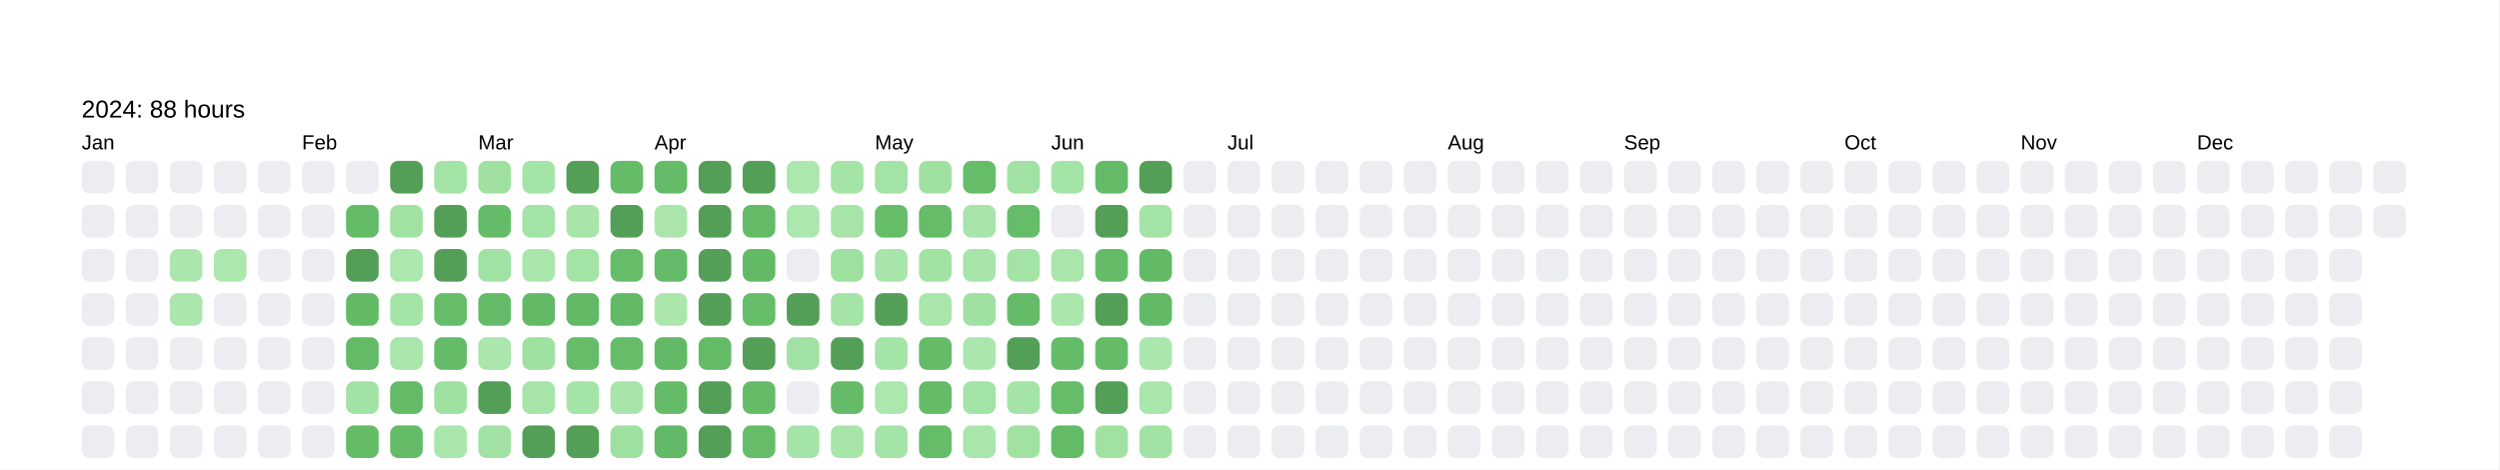
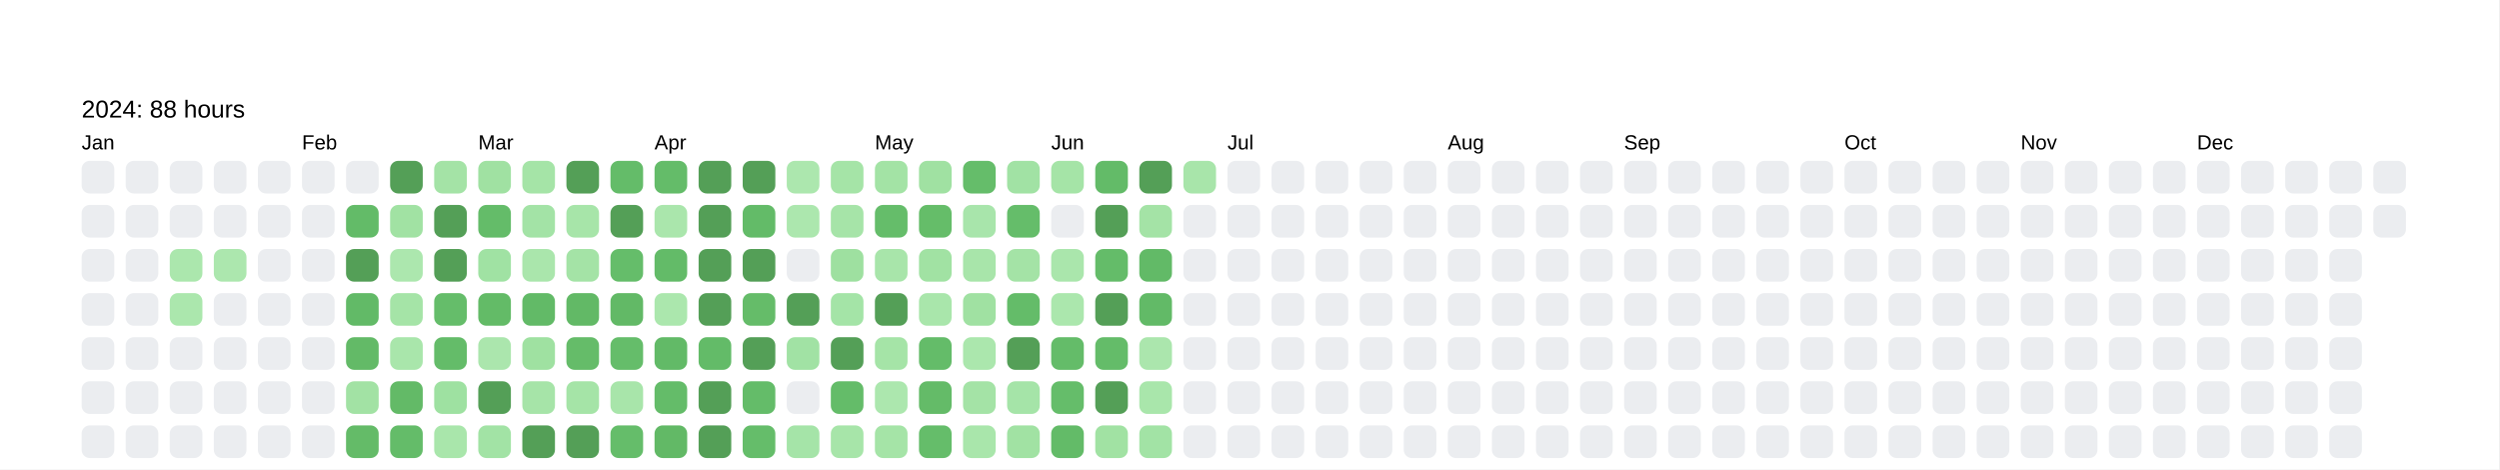
<svg xmlns="http://www.w3.org/2000/svg" baseProfile="full" height="57.5mm" version="1.1" viewBox="0,0,306.2,57.5" width="306.2mm">
  <defs />
  <rect fill="#FFFFFF" height="57.5" width="306.2" x="0" y="0" />
  <text fill="#000000" style="font-size:6px; font-family:Arial; font-weight:bold;" x="10" y="10" />
  <text fill="#000000" style="font-size:3px; font-family:Arial;" x="10" y="14.4">2024: 88 hours</text>
  <text fill="#000000" style="font-size:2.5px; font-family:Arial" x="10" y="18.3">Jan</text>
  <rect fill="#EBEDF0" height="4" rx="1" ry="1" width="4" x="10" y="19.7" />
  <rect fill="#EBEDF0" height="4" rx="1" ry="1" width="4" x="10" y="25.1" />
  <rect fill="#EBEDF0" height="4" rx="1" ry="1" width="4" x="10" y="30.5" />
  <rect fill="#EBEDF0" height="4" rx="1" ry="1" width="4" x="10" y="35.9" />
  <rect fill="#EBEDF0" height="4" rx="1" ry="1" width="4" x="10" y="41.3" />
  <rect fill="#EBEDF0" height="4" rx="1" ry="1" width="4" x="10" y="46.7" />
  <rect fill="#EBEDF0" height="4" rx="1" ry="1" width="4" x="10" y="52.1" />
  <rect fill="#EBEDF0" height="4" rx="1" ry="1" width="4" x="15.4" y="19.7" />
  <rect fill="#EBEDF0" height="4" rx="1" ry="1" width="4" x="15.4" y="25.1" />
  <rect fill="#EBEDF0" height="4" rx="1" ry="1" width="4" x="15.4" y="30.5" />
  <rect fill="#EBEDF0" height="4" rx="1" ry="1" width="4" x="15.4" y="35.9" />
  <rect fill="#EBEDF0" height="4" rx="1" ry="1" width="4" x="15.4" y="41.3" />
  <rect fill="#EBEDF0" height="4" rx="1" ry="1" width="4" x="15.4" y="46.7" />
  <rect fill="#EBEDF0" height="4" rx="1" ry="1" width="4" x="15.4" y="52.1" />
  <rect fill="#EBEDF0" height="4" rx="1" ry="1" width="4" x="20.8" y="19.7" />
  <rect fill="#EBEDF0" height="4" rx="1" ry="1" width="4" x="20.8" y="25.1" />
  <rect fill="#abe7ad" height="4" rx="1" ry="1" width="4" x="20.8" y="30.5" />
  <rect fill="#abe7ad" height="4" rx="1" ry="1" width="4" x="20.8" y="35.9" />
  <rect fill="#EBEDF0" height="4" rx="1" ry="1" width="4" x="20.8" y="41.3" />
  <rect fill="#EBEDF0" height="4" rx="1" ry="1" width="4" x="20.8" y="46.7" />
  <rect fill="#EBEDF0" height="4" rx="1" ry="1" width="4" x="20.8" y="52.1" />
  <rect fill="#EBEDF0" height="4" rx="1" ry="1" width="4" x="26.2" y="19.7" />
  <rect fill="#EBEDF0" height="4" rx="1" ry="1" width="4" x="26.2" y="25.1" />
  <rect fill="#ace7ae" height="4" rx="1" ry="1" width="4" x="26.2" y="30.5" />
  <rect fill="#EBEDF0" height="4" rx="1" ry="1" width="4" x="26.2" y="35.9" />
  <rect fill="#EBEDF0" height="4" rx="1" ry="1" width="4" x="26.2" y="41.3" />
  <rect fill="#EBEDF0" height="4" rx="1" ry="1" width="4" x="26.2" y="46.7" />
  <rect fill="#EBEDF0" height="4" rx="1" ry="1" width="4" x="26.2" y="52.1" />
  <rect fill="#EBEDF0" height="4" rx="1" ry="1" width="4" x="31.6" y="19.7" />
  <rect fill="#EBEDF0" height="4" rx="1" ry="1" width="4" x="31.6" y="25.1" />
  <rect fill="#EBEDF0" height="4" rx="1" ry="1" width="4" x="31.6" y="30.5" />
  <rect fill="#EBEDF0" height="4" rx="1" ry="1" width="4" x="31.6" y="35.9" />
  <rect fill="#EBEDF0" height="4" rx="1" ry="1" width="4" x="31.6" y="41.3" />
  <rect fill="#EBEDF0" height="4" rx="1" ry="1" width="4" x="31.6" y="46.7" />
  <rect fill="#EBEDF0" height="4" rx="1" ry="1" width="4" x="31.6" y="52.1" />
  <text fill="#000000" style="font-size:2.5px; font-family:Arial" x="37.0" y="18.3">Feb</text>
  <rect fill="#EBEDF0" height="4" rx="1" ry="1" width="4" x="37.0" y="19.7" />
  <rect fill="#EBEDF0" height="4" rx="1" ry="1" width="4" x="37.0" y="25.1" />
  <rect fill="#EBEDF0" height="4" rx="1" ry="1" width="4" x="37.0" y="30.5" />
  <rect fill="#EBEDF0" height="4" rx="1" ry="1" width="4" x="37.0" y="35.9" />
  <rect fill="#EBEDF0" height="4" rx="1" ry="1" width="4" x="37.0" y="41.3" />
  <rect fill="#EBEDF0" height="4" rx="1" ry="1" width="4" x="37.0" y="46.7" />
  <rect fill="#EBEDF0" height="4" rx="1" ry="1" width="4" x="37.0" y="52.1" />
  <rect fill="#EBEDF0" height="4" rx="1" ry="1" width="4" x="42.4" y="19.7" />
  <rect fill="#63bb68" height="4" rx="1" ry="1" width="4" x="42.4" y="25.1" />
  <rect fill="#549F57" height="4" rx="1" ry="1" width="4" x="42.4" y="30.5" />
  <rect fill="#62ba67" height="4" rx="1" ry="1" width="4" x="42.4" y="35.9" />
  <rect fill="#63ba67" height="4" rx="1" ry="1" width="4" x="42.4" y="41.3" />
  <rect fill="#a2e2a4" height="4" rx="1" ry="1" width="4" x="42.4" y="46.7" />
  <rect fill="#64bb68" height="4" rx="1" ry="1" width="4" x="42.4" y="52.1" />
  <rect fill="#549F57" height="4" rx="1" ry="1" width="4" x="47.8" y="19.7" />
  <rect fill="#a1e2a3" height="4" rx="1" ry="1" width="4" x="47.8" y="25.1" />
  <rect fill="#ace7ae" height="4" rx="1" ry="1" width="4" x="47.8" y="30.5" />
  <rect fill="#a5e4a7" height="4" rx="1" ry="1" width="4" x="47.8" y="35.9" />
  <rect fill="#a9e6ab" height="4" rx="1" ry="1" width="4" x="47.8" y="41.3" />
  <rect fill="#63ba67" height="4" rx="1" ry="1" width="4" x="47.8" y="46.7" />
  <rect fill="#64bc69" height="4" rx="1" ry="1" width="4" x="47.8" y="52.1" />
  <rect fill="#a4e3a6" height="4" rx="1" ry="1" width="4" x="53.2" y="19.7" />
  <rect fill="#549F57" height="4" rx="1" ry="1" width="4" x="53.2" y="25.1" />
  <rect fill="#549F57" height="4" rx="1" ry="1" width="4" x="53.2" y="30.5" />
  <rect fill="#65bd6a" height="4" rx="1" ry="1" width="4" x="53.2" y="35.9" />
  <rect fill="#64bc69" height="4" rx="1" ry="1" width="4" x="53.2" y="41.3" />
  <rect fill="#9ee1a1" height="4" rx="1" ry="1" width="4" x="53.2" y="46.7" />
  <rect fill="#a9e6ab" height="4" rx="1" ry="1" width="4" x="53.2" y="52.1" />
  <text fill="#000000" style="font-size:2.5px; font-family:Arial" x="58.6" y="18.3">Mar</text>
  <rect fill="#a0e1a2" height="4" rx="1" ry="1" width="4" x="58.6" y="19.7" />
  <rect fill="#64bc69" height="4" rx="1" ry="1" width="4" x="58.6" y="25.1" />
  <rect fill="#a0e2a3" height="4" rx="1" ry="1" width="4" x="58.6" y="30.5" />
  <rect fill="#63bb67" height="4" rx="1" ry="1" width="4" x="58.6" y="35.9" />
  <rect fill="#abe6ad" height="4" rx="1" ry="1" width="4" x="58.6" y="41.3" />
  <rect fill="#549F57" height="4" rx="1" ry="1" width="4" x="58.6" y="46.7" />
  <rect fill="#a2e3a5" height="4" rx="1" ry="1" width="4" x="58.6" y="52.1" />
  <rect fill="#a5e4a7" height="4" rx="1" ry="1" width="4" x="64" y="19.7" />
  <rect fill="#a3e3a6" height="4" rx="1" ry="1" width="4" x="64" y="25.1" />
  <rect fill="#aae6ac" height="4" rx="1" ry="1" width="4" x="64" y="30.5" />
  <rect fill="#62ba67" height="4" rx="1" ry="1" width="4" x="64" y="35.9" />
  <rect fill="#9fe1a1" height="4" rx="1" ry="1" width="4" x="64" y="41.3" />
  <rect fill="#a6e4a8" height="4" rx="1" ry="1" width="4" x="64" y="46.7" />
  <rect fill="#549F57" height="4" rx="1" ry="1" width="4" x="64" y="52.1" />
  <rect fill="#549F57" height="4" rx="1" ry="1" width="4" x="69.4" y="19.7" />
  <rect fill="#a7e5a9" height="4" rx="1" ry="1" width="4" x="69.4" y="25.1" />
  <rect fill="#a4e3a6" height="4" rx="1" ry="1" width="4" x="69.4" y="30.5" />
  <rect fill="#62b966" height="4" rx="1" ry="1" width="4" x="69.4" y="35.9" />
  <rect fill="#65bc69" height="4" rx="1" ry="1" width="4" x="69.4" y="41.3" />
  <rect fill="#a5e4a7" height="4" rx="1" ry="1" width="4" x="69.4" y="46.7" />
  <rect fill="#549F57" height="4" rx="1" ry="1" width="4" x="69.4" y="52.1" />
  <rect fill="#64bc69" height="4" rx="1" ry="1" width="4" x="74.8" y="19.7" />
  <rect fill="#549F57" height="4" rx="1" ry="1" width="4" x="74.8" y="25.1" />
  <rect fill="#65bd6a" height="4" rx="1" ry="1" width="4" x="74.8" y="30.5" />
  <rect fill="#62b966" height="4" rx="1" ry="1" width="4" x="74.8" y="35.9" />
  <rect fill="#65bd6a" height="4" rx="1" ry="1" width="4" x="74.8" y="41.3" />
  <rect fill="#a8e5aa" height="4" rx="1" ry="1" width="4" x="74.8" y="46.7" />
-   <rect fill="#9ee0a0" height="4" rx="1" ry="1" width="4" x="74.8" y="52.1" />
+   <rect fill="#65bd6a" height="4" rx="1" ry="1" width="4" x="74.8" y="52.1" />
  <text fill="#000000" style="font-size:2.5px; font-family:Arial" x="80.2" y="18.3">Apr</text>
  <rect fill="#64bc69" height="4" rx="1" ry="1" width="4" x="80.2" y="19.7" />
  <rect fill="#aae6ac" height="4" rx="1" ry="1" width="4" x="80.2" y="25.1" />
  <rect fill="#63bb68" height="4" rx="1" ry="1" width="4" x="80.2" y="30.5" />
  <rect fill="#abe7ad" height="4" rx="1" ry="1" width="4" x="80.2" y="35.9" />
  <rect fill="#62ba67" height="4" rx="1" ry="1" width="4" x="80.2" y="41.3" />
  <rect fill="#64bc69" height="4" rx="1" ry="1" width="4" x="80.2" y="46.7" />
  <rect fill="#62b966" height="4" rx="1" ry="1" width="4" x="80.2" y="52.1" />
  <rect fill="#549F57" height="4" rx="1" ry="1" width="4" x="85.6" y="19.7" />
  <rect fill="#549F57" height="4" rx="1" ry="1" width="4" x="85.6" y="25.1" />
  <rect fill="#549F57" height="4" rx="1" ry="1" width="4" x="85.6" y="30.5" />
  <rect fill="#549F57" height="4" rx="1" ry="1" width="4" x="85.6" y="35.9" />
  <rect fill="#63bb68" height="4" rx="1" ry="1" width="4" x="85.6" y="41.3" />
  <rect fill="#549F57" height="4" rx="1" ry="1" width="4" x="85.6" y="46.7" />
  <rect fill="#549F57" height="4" rx="1" ry="1" width="4" x="85.6" y="52.1" />
  <rect fill="#549F57" height="4" rx="1" ry="1" width="4" x="91" y="19.7" />
  <rect fill="#63bb68" height="4" rx="1" ry="1" width="4" x="91" y="25.1" />
-   <rect fill="#62b966" height="4" rx="1" ry="1" width="4" x="91" y="30.5" />
+   <rect fill="#549F57" height="4" rx="1" ry="1" width="4" x="91" y="30.5" />
  <rect fill="#65bc69" height="4" rx="1" ry="1" width="4" x="91" y="35.9" />
  <rect fill="#549F57" height="4" rx="1" ry="1" width="4" x="91" y="41.3" />
  <rect fill="#64bc69" height="4" rx="1" ry="1" width="4" x="91" y="46.7" />
  <rect fill="#65bd6a" height="4" rx="1" ry="1" width="4" x="91" y="52.1" />
  <rect fill="#ace7ae" height="4" rx="1" ry="1" width="4" x="96.4" y="19.7" />
  <rect fill="#ace7ae" height="4" rx="1" ry="1" width="4" x="96.4" y="25.1" />
  <rect fill="#EBEDF0" height="4" rx="1" ry="1" width="4" x="96.4" y="30.5" />
  <rect fill="#549F57" height="4" rx="1" ry="1" width="4" x="96.4" y="35.9" />
  <rect fill="#a1e2a4" height="4" rx="1" ry="1" width="4" x="96.4" y="41.3" />
  <rect fill="#EBEDF0" height="4" rx="1" ry="1" width="4" x="96.4" y="46.7" />
  <rect fill="#a5e4a8" height="4" rx="1" ry="1" width="4" x="96.4" y="52.1" />
  <rect fill="#a5e4a7" height="4" rx="1" ry="1" width="4" x="101.8" y="19.7" />
  <rect fill="#a6e4a8" height="4" rx="1" ry="1" width="4" x="101.8" y="25.1" />
  <rect fill="#9ee0a0" height="4" rx="1" ry="1" width="4" x="101.8" y="30.5" />
  <rect fill="#a4e4a7" height="4" rx="1" ry="1" width="4" x="101.8" y="35.9" />
  <rect fill="#549F57" height="4" rx="1" ry="1" width="4" x="101.8" y="41.3" />
  <rect fill="#64bc69" height="4" rx="1" ry="1" width="4" x="101.8" y="46.7" />
  <rect fill="#a7e5a9" height="4" rx="1" ry="1" width="4" x="101.8" y="52.1" />
  <text fill="#000000" style="font-size:2.5px; font-family:Arial" x="107.2" y="18.3">May</text>
  <rect fill="#a3e3a5" height="4" rx="1" ry="1" width="4" x="107.2" y="19.7" />
  <rect fill="#65bd6a" height="4" rx="1" ry="1" width="4" x="107.2" y="25.1" />
  <rect fill="#a8e5aa" height="4" rx="1" ry="1" width="4" x="107.2" y="30.5" />
  <rect fill="#549F57" height="4" rx="1" ry="1" width="4" x="107.2" y="35.9" />
  <rect fill="#a5e4a7" height="4" rx="1" ry="1" width="4" x="107.2" y="41.3" />
  <rect fill="#ace7ae" height="4" rx="1" ry="1" width="4" x="107.2" y="46.7" />
  <rect fill="#a5e4a7" height="4" rx="1" ry="1" width="4" x="107.2" y="52.1" />
  <rect fill="#a0e1a2" height="4" rx="1" ry="1" width="4" x="112.6" y="19.7" />
  <rect fill="#65bd69" height="4" rx="1" ry="1" width="4" x="112.6" y="25.1" />
  <rect fill="#a1e2a3" height="4" rx="1" ry="1" width="4" x="112.6" y="30.5" />
  <rect fill="#a9e6ab" height="4" rx="1" ry="1" width="4" x="112.6" y="35.9" />
  <rect fill="#64bc69" height="4" rx="1" ry="1" width="4" x="112.6" y="41.3" />
  <rect fill="#64bb68" height="4" rx="1" ry="1" width="4" x="112.6" y="46.7" />
  <rect fill="#65bd6a" height="4" rx="1" ry="1" width="4" x="112.6" y="52.1" />
  <rect fill="#65bd6a" height="4" rx="1" ry="1" width="4" x="118" y="19.7" />
  <rect fill="#a8e5ab" height="4" rx="1" ry="1" width="4" x="118" y="25.1" />
  <rect fill="#a8e5aa" height="4" rx="1" ry="1" width="4" x="118" y="30.5" />
  <rect fill="#a0e1a2" height="4" rx="1" ry="1" width="4" x="118" y="35.9" />
  <rect fill="#abe7ad" height="4" rx="1" ry="1" width="4" x="118" y="41.3" />
  <rect fill="#a4e3a6" height="4" rx="1" ry="1" width="4" x="118" y="46.7" />
  <rect fill="#a9e6ab" height="4" rx="1" ry="1" width="4" x="118" y="52.1" />
  <rect fill="#a1e2a4" height="4" rx="1" ry="1" width="4" x="123.4" y="19.7" />
  <rect fill="#65bd6a" height="4" rx="1" ry="1" width="4" x="123.4" y="25.1" />
  <rect fill="#a4e3a6" height="4" rx="1" ry="1" width="4" x="123.4" y="30.5" />
  <rect fill="#64bc69" height="4" rx="1" ry="1" width="4" x="123.4" y="35.9" />
  <rect fill="#549F57" height="4" rx="1" ry="1" width="4" x="123.4" y="41.3" />
  <rect fill="#a5e4a8" height="4" rx="1" ry="1" width="4" x="123.4" y="46.7" />
  <rect fill="#a1e2a3" height="4" rx="1" ry="1" width="4" x="123.4" y="52.1" />
  <text fill="#000000" style="font-size:2.5px; font-family:Arial" x="128.8" y="18.3">Jun</text>
  <rect fill="#a5e4a7" height="4" rx="1" ry="1" width="4" x="128.8" y="19.7" />
  <rect fill="#EBEDF0" height="4" rx="1" ry="1" width="4" x="128.8" y="25.1" />
  <rect fill="#aae6ac" height="4" rx="1" ry="1" width="4" x="128.8" y="30.5" />
  <rect fill="#abe7ad" height="4" rx="1" ry="1" width="4" x="128.8" y="35.9" />
  <rect fill="#64bc69" height="4" rx="1" ry="1" width="4" x="128.8" y="41.3" />
  <rect fill="#65bd6a" height="4" rx="1" ry="1" width="4" x="128.8" y="46.7" />
  <rect fill="#63bb68" height="4" rx="1" ry="1" width="4" x="128.8" y="52.1" />
  <rect fill="#63bb68" height="4" rx="1" ry="1" width="4" x="134.2" y="19.7" />
  <rect fill="#549F57" height="4" rx="1" ry="1" width="4" x="134.2" y="25.1" />
  <rect fill="#64bc69" height="4" rx="1" ry="1" width="4" x="134.2" y="30.5" />
  <rect fill="#549F57" height="4" rx="1" ry="1" width="4" x="134.2" y="35.9" />
  <rect fill="#64bc69" height="4" rx="1" ry="1" width="4" x="134.2" y="41.3" />
  <rect fill="#549F57" height="4" rx="1" ry="1" width="4" x="134.2" y="46.7" />
  <rect fill="#a1e2a3" height="4" rx="1" ry="1" width="4" x="134.2" y="52.1" />
  <rect fill="#549F57" height="4" rx="1" ry="1" width="4" x="139.6" y="19.7" />
  <rect fill="#a4e3a6" height="4" rx="1" ry="1" width="4" x="139.6" y="25.1" />
  <rect fill="#62ba67" height="4" rx="1" ry="1" width="4" x="139.6" y="30.5" />
  <rect fill="#62ba67" height="4" rx="1" ry="1" width="4" x="139.6" y="35.9" />
  <rect fill="#abe6ad" height="4" rx="1" ry="1" width="4" x="139.6" y="41.3" />
  <rect fill="#a9e6ab" height="4" rx="1" ry="1" width="4" x="139.6" y="46.7" />
  <rect fill="#a2e3a5" height="4" rx="1" ry="1" width="4" x="139.6" y="52.1" />
-   <rect fill="#EBEDF0" height="4" rx="1" ry="1" width="4" x="145" y="19.7" />
+   <rect fill="#a8e5aa" height="4" rx="1" ry="1" width="4" x="145" y="19.7" />
  <rect fill="#EBEDF0" height="4" rx="1" ry="1" width="4" x="145" y="25.1" />
  <rect fill="#EBEDF0" height="4" rx="1" ry="1" width="4" x="145" y="30.5" />
  <rect fill="#EBEDF0" height="4" rx="1" ry="1" width="4" x="145" y="35.9" />
  <rect fill="#EBEDF0" height="4" rx="1" ry="1" width="4" x="145" y="41.3" />
  <rect fill="#EBEDF0" height="4" rx="1" ry="1" width="4" x="145" y="46.7" />
  <rect fill="#EBEDF0" height="4" rx="1" ry="1" width="4" x="145" y="52.1" />
  <text fill="#000000" style="font-size:2.5px; font-family:Arial" x="150.4" y="18.3">Jul</text>
  <rect fill="#EBEDF0" height="4" rx="1" ry="1" width="4" x="150.4" y="19.7" />
  <rect fill="#EBEDF0" height="4" rx="1" ry="1" width="4" x="150.4" y="25.1" />
  <rect fill="#EBEDF0" height="4" rx="1" ry="1" width="4" x="150.4" y="30.5" />
  <rect fill="#EBEDF0" height="4" rx="1" ry="1" width="4" x="150.4" y="35.9" />
  <rect fill="#EBEDF0" height="4" rx="1" ry="1" width="4" x="150.4" y="41.3" />
  <rect fill="#EBEDF0" height="4" rx="1" ry="1" width="4" x="150.4" y="46.7" />
  <rect fill="#EBEDF0" height="4" rx="1" ry="1" width="4" x="150.4" y="52.1" />
  <rect fill="#EBEDF0" height="4" rx="1" ry="1" width="4" x="155.8" y="19.7" />
  <rect fill="#EBEDF0" height="4" rx="1" ry="1" width="4" x="155.8" y="25.1" />
  <rect fill="#EBEDF0" height="4" rx="1" ry="1" width="4" x="155.8" y="30.5" />
  <rect fill="#EBEDF0" height="4" rx="1" ry="1" width="4" x="155.8" y="35.9" />
  <rect fill="#EBEDF0" height="4" rx="1" ry="1" width="4" x="155.8" y="41.3" />
  <rect fill="#EBEDF0" height="4" rx="1" ry="1" width="4" x="155.8" y="46.7" />
  <rect fill="#EBEDF0" height="4" rx="1" ry="1" width="4" x="155.8" y="52.1" />
  <rect fill="#EBEDF0" height="4" rx="1" ry="1" width="4" x="161.2" y="19.7" />
  <rect fill="#EBEDF0" height="4" rx="1" ry="1" width="4" x="161.2" y="25.1" />
  <rect fill="#EBEDF0" height="4" rx="1" ry="1" width="4" x="161.2" y="30.5" />
  <rect fill="#EBEDF0" height="4" rx="1" ry="1" width="4" x="161.2" y="35.9" />
  <rect fill="#EBEDF0" height="4" rx="1" ry="1" width="4" x="161.2" y="41.3" />
  <rect fill="#EBEDF0" height="4" rx="1" ry="1" width="4" x="161.2" y="46.7" />
  <rect fill="#EBEDF0" height="4" rx="1" ry="1" width="4" x="161.2" y="52.1" />
  <rect fill="#EBEDF0" height="4" rx="1" ry="1" width="4" x="166.6" y="19.7" />
  <rect fill="#EBEDF0" height="4" rx="1" ry="1" width="4" x="166.6" y="25.1" />
  <rect fill="#EBEDF0" height="4" rx="1" ry="1" width="4" x="166.6" y="30.5" />
  <rect fill="#EBEDF0" height="4" rx="1" ry="1" width="4" x="166.6" y="35.9" />
  <rect fill="#EBEDF0" height="4" rx="1" ry="1" width="4" x="166.6" y="41.3" />
  <rect fill="#EBEDF0" height="4" rx="1" ry="1" width="4" x="166.6" y="46.7" />
  <rect fill="#EBEDF0" height="4" rx="1" ry="1" width="4" x="166.6" y="52.1" />
  <rect fill="#EBEDF0" height="4" rx="1" ry="1" width="4" x="172" y="19.7" />
  <rect fill="#EBEDF0" height="4" rx="1" ry="1" width="4" x="172" y="25.1" />
  <rect fill="#EBEDF0" height="4" rx="1" ry="1" width="4" x="172" y="30.5" />
  <rect fill="#EBEDF0" height="4" rx="1" ry="1" width="4" x="172" y="35.9" />
  <rect fill="#EBEDF0" height="4" rx="1" ry="1" width="4" x="172" y="41.3" />
  <rect fill="#EBEDF0" height="4" rx="1" ry="1" width="4" x="172" y="46.7" />
  <rect fill="#EBEDF0" height="4" rx="1" ry="1" width="4" x="172" y="52.1" />
  <text fill="#000000" style="font-size:2.5px; font-family:Arial" x="177.4" y="18.3">Aug</text>
  <rect fill="#EBEDF0" height="4" rx="1" ry="1" width="4" x="177.4" y="19.7" />
  <rect fill="#EBEDF0" height="4" rx="1" ry="1" width="4" x="177.4" y="25.1" />
  <rect fill="#EBEDF0" height="4" rx="1" ry="1" width="4" x="177.4" y="30.5" />
  <rect fill="#EBEDF0" height="4" rx="1" ry="1" width="4" x="177.4" y="35.9" />
  <rect fill="#EBEDF0" height="4" rx="1" ry="1" width="4" x="177.4" y="41.3" />
  <rect fill="#EBEDF0" height="4" rx="1" ry="1" width="4" x="177.4" y="46.7" />
  <rect fill="#EBEDF0" height="4" rx="1" ry="1" width="4" x="177.4" y="52.1" />
  <rect fill="#EBEDF0" height="4" rx="1" ry="1" width="4" x="182.8" y="19.7" />
  <rect fill="#EBEDF0" height="4" rx="1" ry="1" width="4" x="182.8" y="25.1" />
  <rect fill="#EBEDF0" height="4" rx="1" ry="1" width="4" x="182.8" y="30.5" />
  <rect fill="#EBEDF0" height="4" rx="1" ry="1" width="4" x="182.8" y="35.9" />
  <rect fill="#EBEDF0" height="4" rx="1" ry="1" width="4" x="182.8" y="41.3" />
  <rect fill="#EBEDF0" height="4" rx="1" ry="1" width="4" x="182.8" y="46.7" />
  <rect fill="#EBEDF0" height="4" rx="1" ry="1" width="4" x="182.8" y="52.1" />
  <rect fill="#EBEDF0" height="4" rx="1" ry="1" width="4" x="188.2" y="19.7" />
  <rect fill="#EBEDF0" height="4" rx="1" ry="1" width="4" x="188.2" y="25.1" />
  <rect fill="#EBEDF0" height="4" rx="1" ry="1" width="4" x="188.2" y="30.5" />
  <rect fill="#EBEDF0" height="4" rx="1" ry="1" width="4" x="188.2" y="35.9" />
  <rect fill="#EBEDF0" height="4" rx="1" ry="1" width="4" x="188.2" y="41.3" />
  <rect fill="#EBEDF0" height="4" rx="1" ry="1" width="4" x="188.2" y="46.7" />
  <rect fill="#EBEDF0" height="4" rx="1" ry="1" width="4" x="188.2" y="52.1" />
  <rect fill="#EBEDF0" height="4" rx="1" ry="1" width="4" x="193.6" y="19.7" />
  <rect fill="#EBEDF0" height="4" rx="1" ry="1" width="4" x="193.6" y="25.1" />
  <rect fill="#EBEDF0" height="4" rx="1" ry="1" width="4" x="193.6" y="30.5" />
  <rect fill="#EBEDF0" height="4" rx="1" ry="1" width="4" x="193.6" y="35.9" />
  <rect fill="#EBEDF0" height="4" rx="1" ry="1" width="4" x="193.6" y="41.3" />
  <rect fill="#EBEDF0" height="4" rx="1" ry="1" width="4" x="193.6" y="46.7" />
  <rect fill="#EBEDF0" height="4" rx="1" ry="1" width="4" x="193.6" y="52.1" />
  <text fill="#000000" style="font-size:2.5px; font-family:Arial" x="199" y="18.3">Sep</text>
  <rect fill="#EBEDF0" height="4" rx="1" ry="1" width="4" x="199" y="19.7" />
  <rect fill="#EBEDF0" height="4" rx="1" ry="1" width="4" x="199" y="25.1" />
  <rect fill="#EBEDF0" height="4" rx="1" ry="1" width="4" x="199" y="30.5" />
  <rect fill="#EBEDF0" height="4" rx="1" ry="1" width="4" x="199" y="35.9" />
  <rect fill="#EBEDF0" height="4" rx="1" ry="1" width="4" x="199" y="41.3" />
  <rect fill="#EBEDF0" height="4" rx="1" ry="1" width="4" x="199" y="46.7" />
  <rect fill="#EBEDF0" height="4" rx="1" ry="1" width="4" x="199" y="52.1" />
  <rect fill="#EBEDF0" height="4" rx="1" ry="1" width="4" x="204.4" y="19.7" />
  <rect fill="#EBEDF0" height="4" rx="1" ry="1" width="4" x="204.4" y="25.1" />
  <rect fill="#EBEDF0" height="4" rx="1" ry="1" width="4" x="204.4" y="30.5" />
  <rect fill="#EBEDF0" height="4" rx="1" ry="1" width="4" x="204.4" y="35.9" />
  <rect fill="#EBEDF0" height="4" rx="1" ry="1" width="4" x="204.4" y="41.3" />
  <rect fill="#EBEDF0" height="4" rx="1" ry="1" width="4" x="204.4" y="46.7" />
  <rect fill="#EBEDF0" height="4" rx="1" ry="1" width="4" x="204.4" y="52.1" />
  <rect fill="#EBEDF0" height="4" rx="1" ry="1" width="4" x="209.8" y="19.7" />
  <rect fill="#EBEDF0" height="4" rx="1" ry="1" width="4" x="209.8" y="25.1" />
  <rect fill="#EBEDF0" height="4" rx="1" ry="1" width="4" x="209.8" y="30.5" />
  <rect fill="#EBEDF0" height="4" rx="1" ry="1" width="4" x="209.8" y="35.9" />
  <rect fill="#EBEDF0" height="4" rx="1" ry="1" width="4" x="209.8" y="41.3" />
  <rect fill="#EBEDF0" height="4" rx="1" ry="1" width="4" x="209.8" y="46.7" />
  <rect fill="#EBEDF0" height="4" rx="1" ry="1" width="4" x="209.8" y="52.1" />
  <rect fill="#EBEDF0" height="4" rx="1" ry="1" width="4" x="215.2" y="19.7" />
  <rect fill="#EBEDF0" height="4" rx="1" ry="1" width="4" x="215.2" y="25.1" />
  <rect fill="#EBEDF0" height="4" rx="1" ry="1" width="4" x="215.2" y="30.5" />
  <rect fill="#EBEDF0" height="4" rx="1" ry="1" width="4" x="215.2" y="35.9" />
  <rect fill="#EBEDF0" height="4" rx="1" ry="1" width="4" x="215.2" y="41.3" />
  <rect fill="#EBEDF0" height="4" rx="1" ry="1" width="4" x="215.2" y="46.7" />
  <rect fill="#EBEDF0" height="4" rx="1" ry="1" width="4" x="215.2" y="52.1" />
  <rect fill="#EBEDF0" height="4" rx="1" ry="1" width="4" x="220.6" y="19.7" />
  <rect fill="#EBEDF0" height="4" rx="1" ry="1" width="4" x="220.6" y="25.1" />
  <rect fill="#EBEDF0" height="4" rx="1" ry="1" width="4" x="220.6" y="30.5" />
  <rect fill="#EBEDF0" height="4" rx="1" ry="1" width="4" x="220.6" y="35.9" />
  <rect fill="#EBEDF0" height="4" rx="1" ry="1" width="4" x="220.6" y="41.3" />
  <rect fill="#EBEDF0" height="4" rx="1" ry="1" width="4" x="220.6" y="46.7" />
  <rect fill="#EBEDF0" height="4" rx="1" ry="1" width="4" x="220.6" y="52.1" />
  <text fill="#000000" style="font-size:2.5px; font-family:Arial" x="226" y="18.3">Oct</text>
  <rect fill="#EBEDF0" height="4" rx="1" ry="1" width="4" x="226" y="19.7" />
  <rect fill="#EBEDF0" height="4" rx="1" ry="1" width="4" x="226" y="25.1" />
  <rect fill="#EBEDF0" height="4" rx="1" ry="1" width="4" x="226" y="30.5" />
  <rect fill="#EBEDF0" height="4" rx="1" ry="1" width="4" x="226" y="35.9" />
  <rect fill="#EBEDF0" height="4" rx="1" ry="1" width="4" x="226" y="41.3" />
  <rect fill="#EBEDF0" height="4" rx="1" ry="1" width="4" x="226" y="46.7" />
  <rect fill="#EBEDF0" height="4" rx="1" ry="1" width="4" x="226" y="52.1" />
  <rect fill="#EBEDF0" height="4" rx="1" ry="1" width="4" x="231.4" y="19.7" />
  <rect fill="#EBEDF0" height="4" rx="1" ry="1" width="4" x="231.4" y="25.1" />
  <rect fill="#EBEDF0" height="4" rx="1" ry="1" width="4" x="231.4" y="30.5" />
  <rect fill="#EBEDF0" height="4" rx="1" ry="1" width="4" x="231.4" y="35.9" />
  <rect fill="#EBEDF0" height="4" rx="1" ry="1" width="4" x="231.4" y="41.3" />
  <rect fill="#EBEDF0" height="4" rx="1" ry="1" width="4" x="231.4" y="46.7" />
  <rect fill="#EBEDF0" height="4" rx="1" ry="1" width="4" x="231.4" y="52.1" />
  <rect fill="#EBEDF0" height="4" rx="1" ry="1" width="4" x="236.8" y="19.7" />
  <rect fill="#EBEDF0" height="4" rx="1" ry="1" width="4" x="236.8" y="25.1" />
  <rect fill="#EBEDF0" height="4" rx="1" ry="1" width="4" x="236.8" y="30.5" />
  <rect fill="#EBEDF0" height="4" rx="1" ry="1" width="4" x="236.8" y="35.9" />
  <rect fill="#EBEDF0" height="4" rx="1" ry="1" width="4" x="236.8" y="41.3" />
  <rect fill="#EBEDF0" height="4" rx="1" ry="1" width="4" x="236.8" y="46.7" />
  <rect fill="#EBEDF0" height="4" rx="1" ry="1" width="4" x="236.8" y="52.1" />
  <rect fill="#EBEDF0" height="4" rx="1" ry="1" width="4" x="242.2" y="19.7" />
  <rect fill="#EBEDF0" height="4" rx="1" ry="1" width="4" x="242.2" y="25.1" />
  <rect fill="#EBEDF0" height="4" rx="1" ry="1" width="4" x="242.2" y="30.5" />
  <rect fill="#EBEDF0" height="4" rx="1" ry="1" width="4" x="242.2" y="35.9" />
  <rect fill="#EBEDF0" height="4" rx="1" ry="1" width="4" x="242.2" y="41.3" />
  <rect fill="#EBEDF0" height="4" rx="1" ry="1" width="4" x="242.2" y="46.7" />
  <rect fill="#EBEDF0" height="4" rx="1" ry="1" width="4" x="242.2" y="52.1" />
  <text fill="#000000" style="font-size:2.5px; font-family:Arial" x="247.6" y="18.3">Nov</text>
  <rect fill="#EBEDF0" height="4" rx="1" ry="1" width="4" x="247.6" y="19.7" />
  <rect fill="#EBEDF0" height="4" rx="1" ry="1" width="4" x="247.6" y="25.1" />
  <rect fill="#EBEDF0" height="4" rx="1" ry="1" width="4" x="247.6" y="30.5" />
  <rect fill="#EBEDF0" height="4" rx="1" ry="1" width="4" x="247.6" y="35.9" />
  <rect fill="#EBEDF0" height="4" rx="1" ry="1" width="4" x="247.6" y="41.3" />
  <rect fill="#EBEDF0" height="4" rx="1" ry="1" width="4" x="247.6" y="46.7" />
  <rect fill="#EBEDF0" height="4" rx="1" ry="1" width="4" x="247.6" y="52.1" />
  <rect fill="#EBEDF0" height="4" rx="1" ry="1" width="4" x="253" y="19.7" />
  <rect fill="#EBEDF0" height="4" rx="1" ry="1" width="4" x="253" y="25.1" />
  <rect fill="#EBEDF0" height="4" rx="1" ry="1" width="4" x="253" y="30.5" />
  <rect fill="#EBEDF0" height="4" rx="1" ry="1" width="4" x="253" y="35.9" />
  <rect fill="#EBEDF0" height="4" rx="1" ry="1" width="4" x="253" y="41.3" />
  <rect fill="#EBEDF0" height="4" rx="1" ry="1" width="4" x="253" y="46.7" />
  <rect fill="#EBEDF0" height="4" rx="1" ry="1" width="4" x="253" y="52.1" />
  <rect fill="#EBEDF0" height="4" rx="1" ry="1" width="4" x="258.4" y="19.7" />
  <rect fill="#EBEDF0" height="4" rx="1" ry="1" width="4" x="258.4" y="25.1" />
  <rect fill="#EBEDF0" height="4" rx="1" ry="1" width="4" x="258.4" y="30.5" />
  <rect fill="#EBEDF0" height="4" rx="1" ry="1" width="4" x="258.4" y="35.9" />
  <rect fill="#EBEDF0" height="4" rx="1" ry="1" width="4" x="258.4" y="41.3" />
  <rect fill="#EBEDF0" height="4" rx="1" ry="1" width="4" x="258.4" y="46.7" />
  <rect fill="#EBEDF0" height="4" rx="1" ry="1" width="4" x="258.4" y="52.1" />
  <rect fill="#EBEDF0" height="4" rx="1" ry="1" width="4" x="263.8" y="19.7" />
  <rect fill="#EBEDF0" height="4" rx="1" ry="1" width="4" x="263.8" y="25.1" />
  <rect fill="#EBEDF0" height="4" rx="1" ry="1" width="4" x="263.8" y="30.5" />
  <rect fill="#EBEDF0" height="4" rx="1" ry="1" width="4" x="263.8" y="35.9" />
  <rect fill="#EBEDF0" height="4" rx="1" ry="1" width="4" x="263.8" y="41.3" />
  <rect fill="#EBEDF0" height="4" rx="1" ry="1" width="4" x="263.8" y="46.7" />
  <rect fill="#EBEDF0" height="4" rx="1" ry="1" width="4" x="263.8" y="52.1" />
  <text fill="#000000" style="font-size:2.5px; font-family:Arial" x="269.2" y="18.3">Dec</text>
  <rect fill="#EBEDF0" height="4" rx="1" ry="1" width="4" x="269.2" y="19.7" />
  <rect fill="#EBEDF0" height="4" rx="1" ry="1" width="4" x="269.2" y="25.1" />
  <rect fill="#EBEDF0" height="4" rx="1" ry="1" width="4" x="269.2" y="30.5" />
  <rect fill="#EBEDF0" height="4" rx="1" ry="1" width="4" x="269.2" y="35.9" />
  <rect fill="#EBEDF0" height="4" rx="1" ry="1" width="4" x="269.2" y="41.3" />
  <rect fill="#EBEDF0" height="4" rx="1" ry="1" width="4" x="269.2" y="46.7" />
  <rect fill="#EBEDF0" height="4" rx="1" ry="1" width="4" x="269.2" y="52.1" />
  <rect fill="#EBEDF0" height="4" rx="1" ry="1" width="4" x="274.6" y="19.7" />
  <rect fill="#EBEDF0" height="4" rx="1" ry="1" width="4" x="274.6" y="25.1" />
  <rect fill="#EBEDF0" height="4" rx="1" ry="1" width="4" x="274.6" y="30.5" />
  <rect fill="#EBEDF0" height="4" rx="1" ry="1" width="4" x="274.6" y="35.9" />
  <rect fill="#EBEDF0" height="4" rx="1" ry="1" width="4" x="274.6" y="41.3" />
  <rect fill="#EBEDF0" height="4" rx="1" ry="1" width="4" x="274.6" y="46.7" />
  <rect fill="#EBEDF0" height="4" rx="1" ry="1" width="4" x="274.6" y="52.1" />
  <rect fill="#EBEDF0" height="4" rx="1" ry="1" width="4" x="280" y="19.7" />
  <rect fill="#EBEDF0" height="4" rx="1" ry="1" width="4" x="280" y="25.1" />
  <rect fill="#EBEDF0" height="4" rx="1" ry="1" width="4" x="280" y="30.5" />
  <rect fill="#EBEDF0" height="4" rx="1" ry="1" width="4" x="280" y="35.9" />
  <rect fill="#EBEDF0" height="4" rx="1" ry="1" width="4" x="280" y="41.3" />
  <rect fill="#EBEDF0" height="4" rx="1" ry="1" width="4" x="280" y="46.7" />
  <rect fill="#EBEDF0" height="4" rx="1" ry="1" width="4" x="280" y="52.1" />
  <rect fill="#EBEDF0" height="4" rx="1" ry="1" width="4" x="285.4" y="19.7" />
  <rect fill="#EBEDF0" height="4" rx="1" ry="1" width="4" x="285.4" y="25.1" />
  <rect fill="#EBEDF0" height="4" rx="1" ry="1" width="4" x="285.4" y="30.5" />
  <rect fill="#EBEDF0" height="4" rx="1" ry="1" width="4" x="285.4" y="35.9" />
  <rect fill="#EBEDF0" height="4" rx="1" ry="1" width="4" x="285.4" y="41.3" />
  <rect fill="#EBEDF0" height="4" rx="1" ry="1" width="4" x="285.4" y="46.7" />
  <rect fill="#EBEDF0" height="4" rx="1" ry="1" width="4" x="285.4" y="52.1" />
  <rect fill="#EBEDF0" height="4" rx="1" ry="1" width="4" x="290.8" y="19.7" />
  <rect fill="#EBEDF0" height="4" rx="1" ry="1" width="4" x="290.8" y="25.1" />
</svg>
